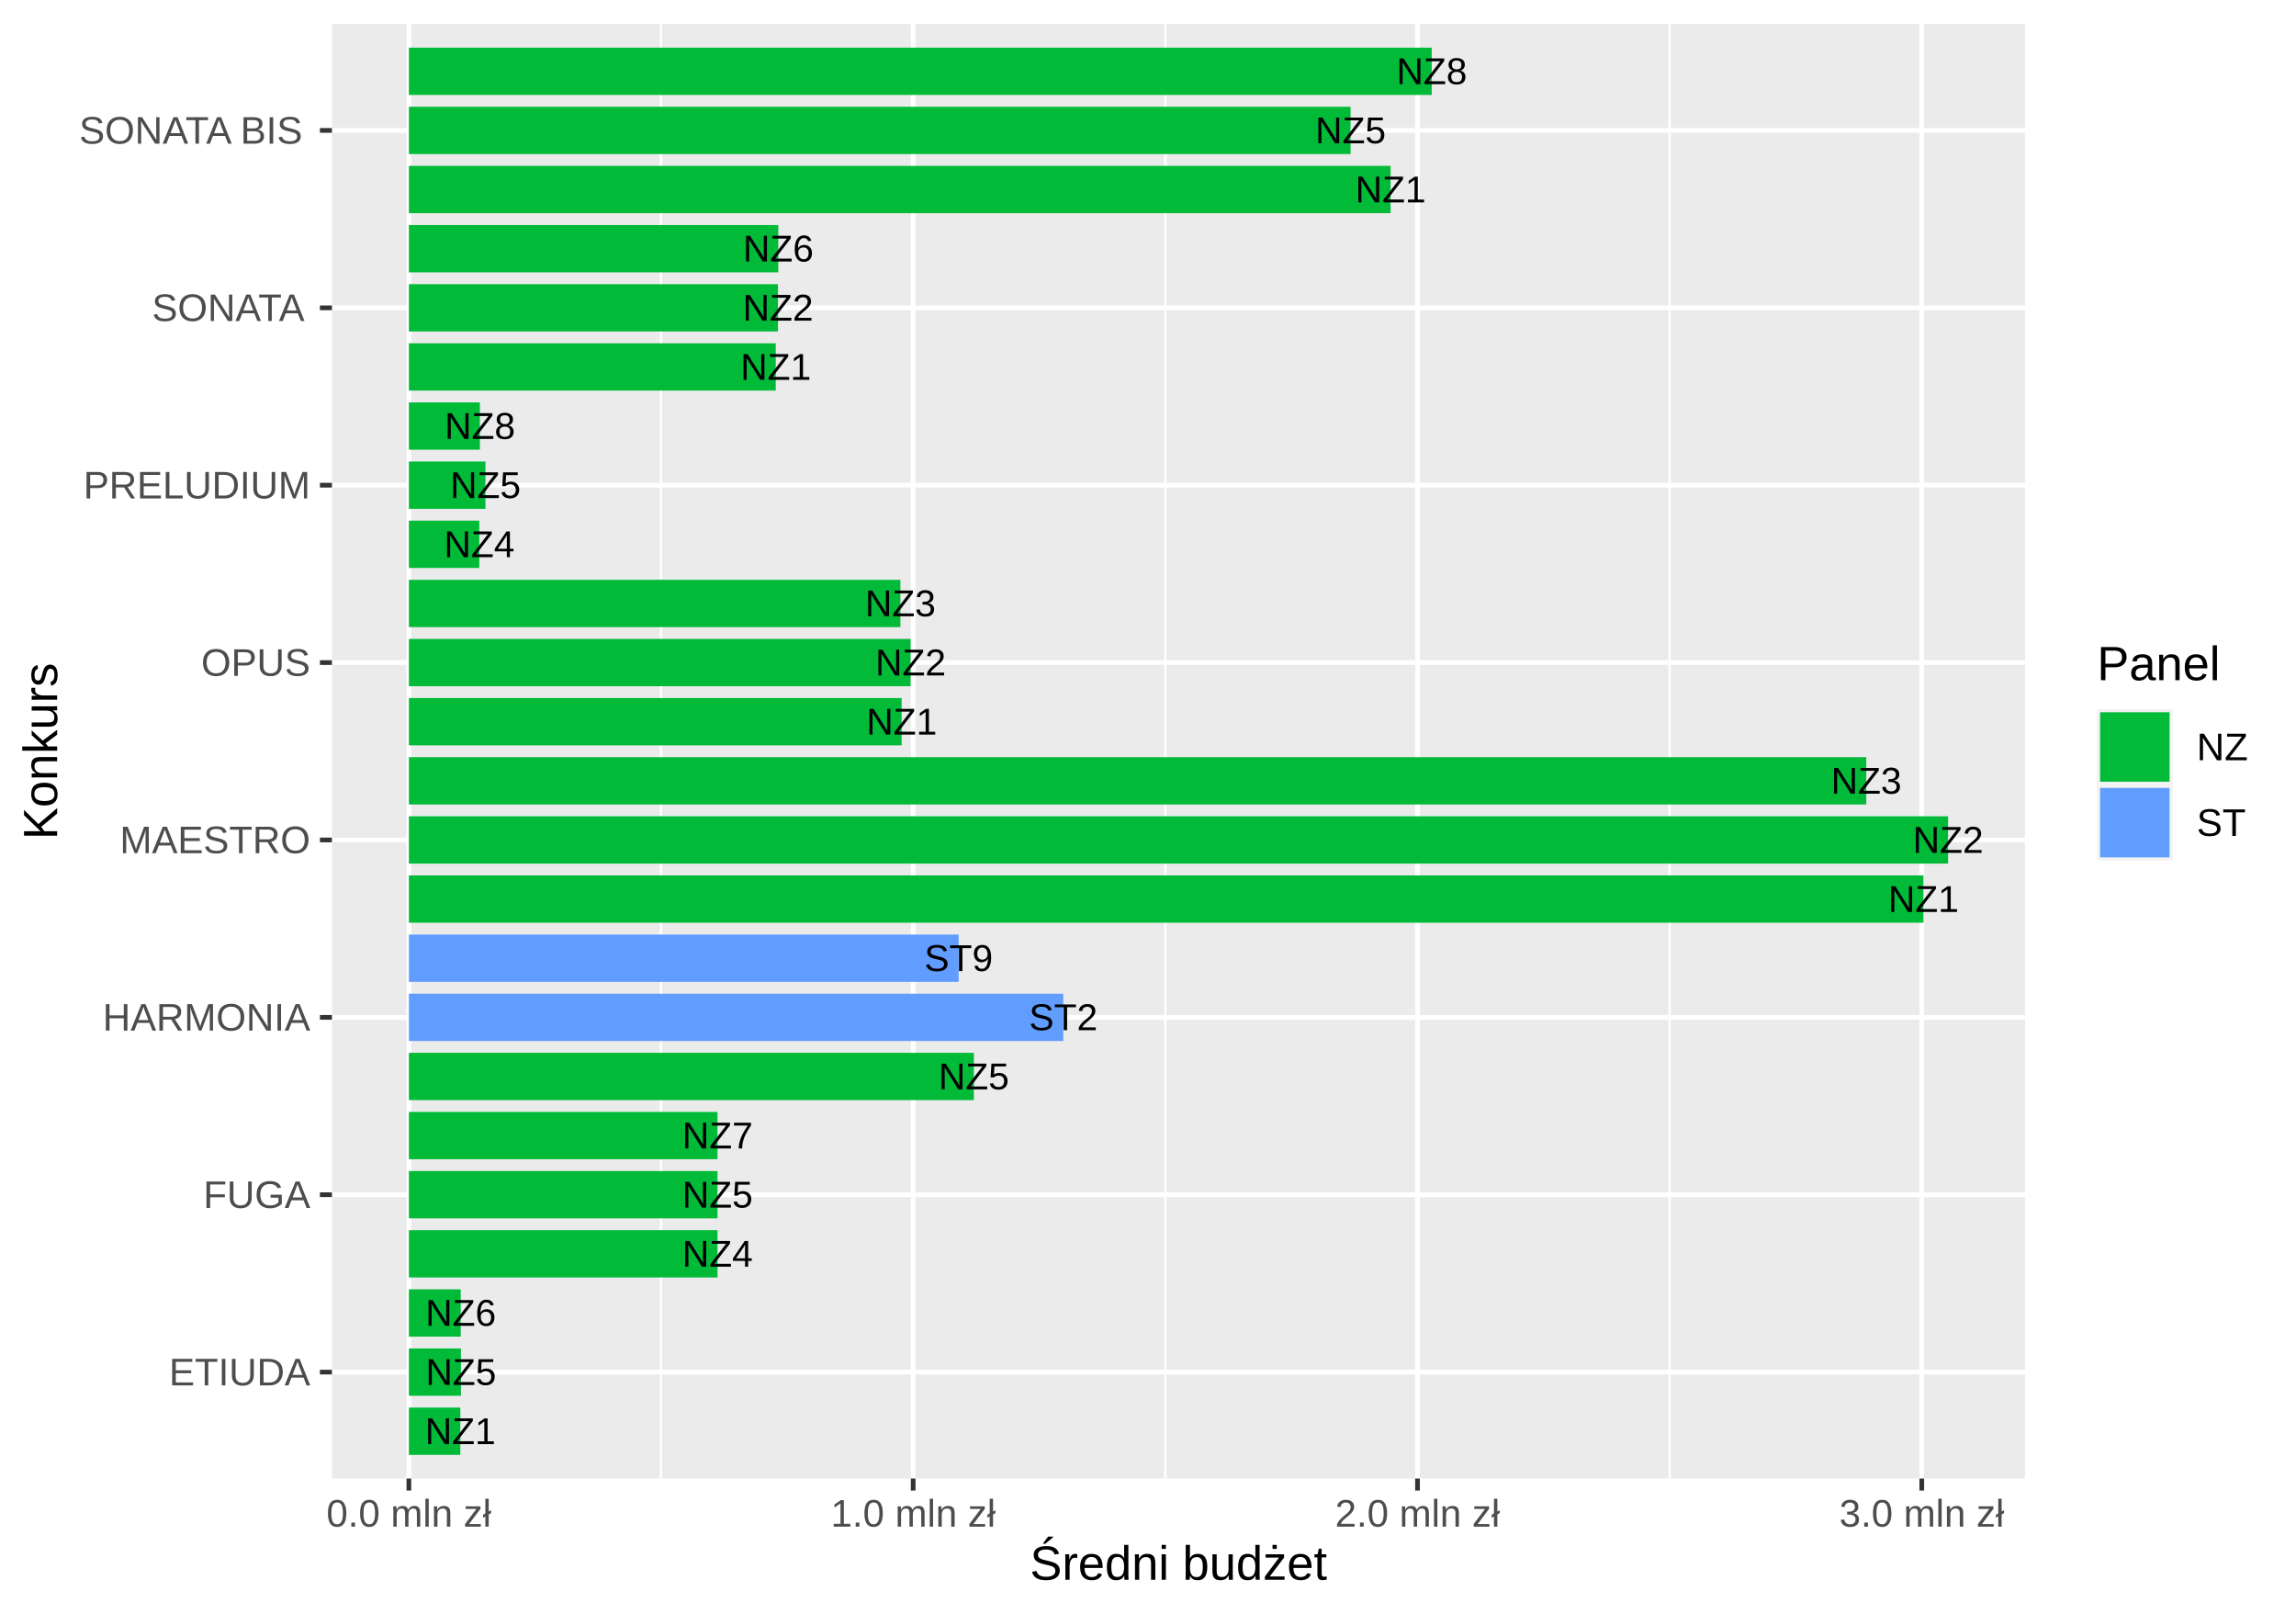
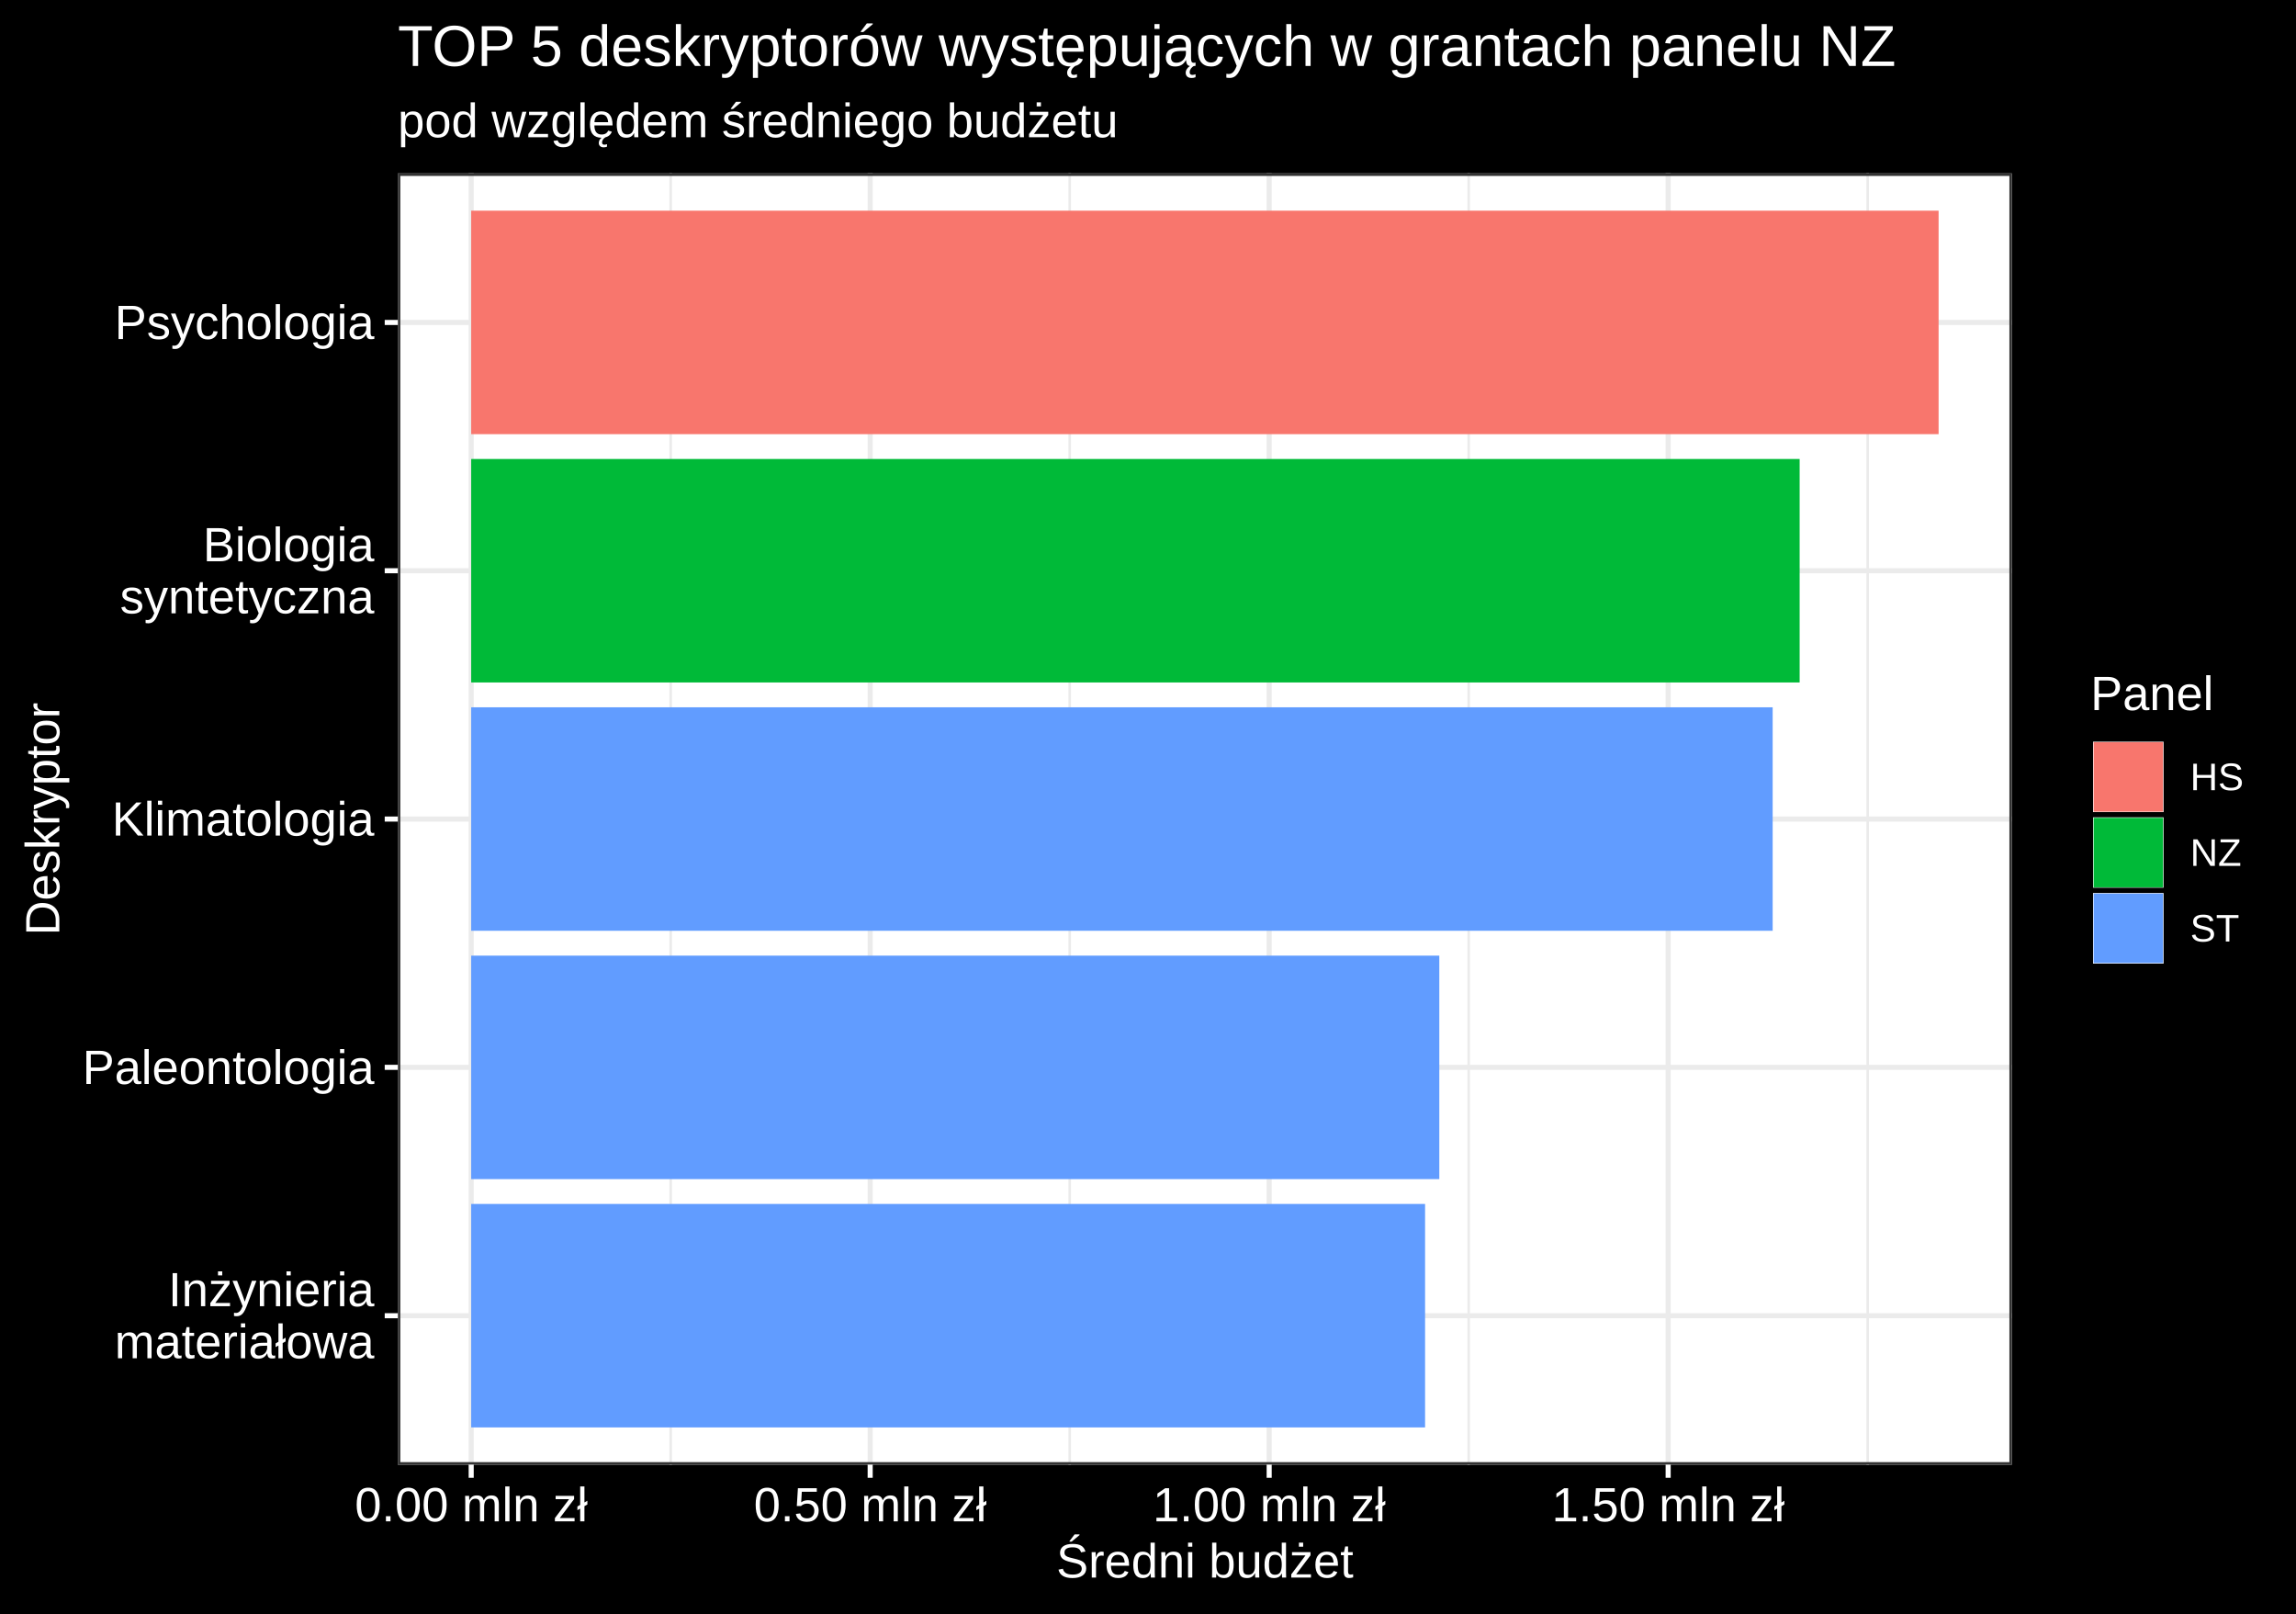
<svg xmlns="http://www.w3.org/2000/svg" viewBox="0 0 524.41 368.50">
  <defs>
    <style type="text/css">
    line, polyline, polygon, path, rect, circle {
      fill: none;
      stroke: #000000;
      stroke-linecap: round;
      stroke-linejoin: round;
      stroke-miterlimit: 10.00;
    }
  </style>
  </defs>
  <rect width="100%" height="100%" style="stroke: none; fill: #FFFFFF;" />
-   <rect x="0.00" y="0.00" width="524.41" height="368.50" style="stroke-width: 1.07; stroke: #FFFFFF; fill: #FFFFFF;" />
+   <rect x="0.00" y="0.00" width="524.41" height="368.50" style="stroke-width: 1.16; fill: #000000;" />
  <defs>
-     <clipPath id="cpNzUuODF8NDYyLjUyfDMzNy42Mnw1LjQ4">
-       <rect x="75.81" y="5.48" width="386.71" height="332.14" />
+     <clipPath id="cpOTAuODZ8NDU5LjU0fDMzNC40NnwzOS42MA==">
+       <rect x="90.86" y="39.60" width="368.67" height="294.85" />
    </clipPath>
  </defs>
-   <rect x="75.81" y="5.48" width="386.71" height="332.14" style="stroke-width: 1.07; stroke: none; fill: #EBEBEB;" clip-path="url(#cpNzUuODF8NDYyLjUyfDMzNy42Mnw1LjQ4)" />
-   <polyline points="150.98,337.62 150.98,5.48 " style="stroke-width: 0.53; stroke: #FFFFFF; stroke-linecap: butt;" clip-path="url(#cpNzUuODF8NDYyLjUyfDMzNy42Mnw1LjQ4)" />
-   <polyline points="266.17,337.62 266.17,5.48 " style="stroke-width: 0.53; stroke: #FFFFFF; stroke-linecap: butt;" clip-path="url(#cpNzUuODF8NDYyLjUyfDMzNy42Mnw1LjQ4)" />
-   <polyline points="381.35,337.62 381.35,5.48 " style="stroke-width: 0.53; stroke: #FFFFFF; stroke-linecap: butt;" clip-path="url(#cpNzUuODF8NDYyLjUyfDMzNy42Mnw1LjQ4)" />
-   <polyline points="75.81,313.32 462.52,313.32 " style="stroke-width: 1.07; stroke: #FFFFFF; stroke-linecap: butt;" clip-path="url(#cpNzUuODF8NDYyLjUyfDMzNy42Mnw1LjQ4)" />
-   <polyline points="75.81,272.81 462.52,272.81 " style="stroke-width: 1.07; stroke: #FFFFFF; stroke-linecap: butt;" clip-path="url(#cpNzUuODF8NDYyLjUyfDMzNy42Mnw1LjQ4)" />
-   <polyline points="75.81,232.31 462.52,232.31 " style="stroke-width: 1.07; stroke: #FFFFFF; stroke-linecap: butt;" clip-path="url(#cpNzUuODF8NDYyLjUyfDMzNy42Mnw1LjQ4)" />
-   <polyline points="75.81,191.80 462.52,191.80 " style="stroke-width: 1.07; stroke: #FFFFFF; stroke-linecap: butt;" clip-path="url(#cpNzUuODF8NDYyLjUyfDMzNy42Mnw1LjQ4)" />
-   <polyline points="75.81,151.30 462.52,151.30 " style="stroke-width: 1.07; stroke: #FFFFFF; stroke-linecap: butt;" clip-path="url(#cpNzUuODF8NDYyLjUyfDMzNy42Mnw1LjQ4)" />
-   <polyline points="75.81,110.79 462.52,110.79 " style="stroke-width: 1.07; stroke: #FFFFFF; stroke-linecap: butt;" clip-path="url(#cpNzUuODF8NDYyLjUyfDMzNy42Mnw1LjQ4)" />
-   <polyline points="75.81,70.29 462.52,70.29 " style="stroke-width: 1.07; stroke: #FFFFFF; stroke-linecap: butt;" clip-path="url(#cpNzUuODF8NDYyLjUyfDMzNy42Mnw1LjQ4)" />
-   <polyline points="75.81,29.78 462.52,29.78 " style="stroke-width: 1.07; stroke: #FFFFFF; stroke-linecap: butt;" clip-path="url(#cpNzUuODF8NDYyLjUyfDMzNy42Mnw1LjQ4)" />
-   <polyline points="93.39,337.62 93.39,5.48 " style="stroke-width: 1.07; stroke: #FFFFFF; stroke-linecap: butt;" clip-path="url(#cpNzUuODF8NDYyLjUyfDMzNy42Mnw1LjQ4)" />
-   <polyline points="208.57,337.62 208.57,5.48 " style="stroke-width: 1.07; stroke: #FFFFFF; stroke-linecap: butt;" clip-path="url(#cpNzUuODF8NDYyLjUyfDMzNy42Mnw1LjQ4)" />
-   <polyline points="323.76,337.62 323.76,5.48 " style="stroke-width: 1.07; stroke: #FFFFFF; stroke-linecap: butt;" clip-path="url(#cpNzUuODF8NDYyLjUyfDMzNy42Mnw1LjQ4)" />
-   <polyline points="438.94,337.62 438.94,5.48 " style="stroke-width: 1.07; stroke: #FFFFFF; stroke-linecap: butt;" clip-path="url(#cpNzUuODF8NDYyLjUyfDMzNy42Mnw1LjQ4)" />
-   <rect x="93.39" y="321.42" width="11.75" height="10.80" style="stroke-width: 1.07; stroke: none; stroke-linecap: square; stroke-linejoin: miter; fill: #00BA38;" clip-path="url(#cpNzUuODF8NDYyLjUyfDMzNy42Mnw1LjQ4)" />
-   <rect x="93.39" y="307.92" width="11.89" height="10.80" style="stroke-width: 1.07; stroke: none; stroke-linecap: square; stroke-linejoin: miter; fill: #00BA38;" clip-path="url(#cpNzUuODF8NDYyLjUyfDMzNy42Mnw1LjQ4)" />
-   <rect x="93.39" y="294.42" width="11.84" height="10.80" style="stroke-width: 1.07; stroke: none; stroke-linecap: square; stroke-linejoin: miter; fill: #00BA38;" clip-path="url(#cpNzUuODF8NDYyLjUyfDMzNy42Mnw1LjQ4)" />
-   <rect x="93.39" y="280.91" width="70.49" height="10.80" style="stroke-width: 1.07; stroke: none; stroke-linecap: square; stroke-linejoin: miter; fill: #00BA38;" clip-path="url(#cpNzUuODF8NDYyLjUyfDMzNy42Mnw1LjQ4)" />
-   <rect x="93.39" y="267.41" width="70.49" height="10.80" style="stroke-width: 1.07; stroke: none; stroke-linecap: square; stroke-linejoin: miter; fill: #00BA38;" clip-path="url(#cpNzUuODF8NDYyLjUyfDMzNy42Mnw1LjQ4)" />
-   <rect x="93.39" y="253.91" width="70.49" height="10.80" style="stroke-width: 1.07; stroke: none; stroke-linecap: square; stroke-linejoin: miter; fill: #00BA38;" clip-path="url(#cpNzUuODF8NDYyLjUyfDMzNy42Mnw1LjQ4)" />
-   <rect x="93.39" y="240.41" width="129.04" height="10.80" style="stroke-width: 1.07; stroke: none; stroke-linecap: square; stroke-linejoin: miter; fill: #00BA38;" clip-path="url(#cpNzUuODF8NDYyLjUyfDMzNy42Mnw1LjQ4)" />
-   <rect x="93.39" y="226.91" width="149.46" height="10.80" style="stroke-width: 1.07; stroke: none; stroke-linecap: square; stroke-linejoin: miter; fill: #619CFF;" clip-path="url(#cpNzUuODF8NDYyLjUyfDMzNy42Mnw1LjQ4)" />
-   <rect x="93.39" y="213.41" width="125.56" height="10.80" style="stroke-width: 1.07; stroke: none; stroke-linecap: square; stroke-linejoin: miter; fill: #619CFF;" clip-path="url(#cpNzUuODF8NDYyLjUyfDMzNy42Mnw1LjQ4)" />
-   <rect x="93.39" y="199.90" width="345.93" height="10.80" style="stroke-width: 1.07; stroke: none; stroke-linecap: square; stroke-linejoin: miter; fill: #00BA38;" clip-path="url(#cpNzUuODF8NDYyLjUyfDMzNy42Mnw1LjQ4)" />
-   <rect x="93.39" y="186.40" width="351.55" height="10.80" style="stroke-width: 1.07; stroke: none; stroke-linecap: square; stroke-linejoin: miter; fill: #00BA38;" clip-path="url(#cpNzUuODF8NDYyLjUyfDMzNy42Mnw1LjQ4)" />
-   <rect x="93.39" y="172.90" width="332.87" height="10.80" style="stroke-width: 1.07; stroke: none; stroke-linecap: square; stroke-linejoin: miter; fill: #00BA38;" clip-path="url(#cpNzUuODF8NDYyLjUyfDMzNy42Mnw1LjQ4)" />
-   <rect x="93.39" y="159.40" width="112.55" height="10.80" style="stroke-width: 1.07; stroke: none; stroke-linecap: square; stroke-linejoin: miter; fill: #00BA38;" clip-path="url(#cpNzUuODF8NDYyLjUyfDMzNy42Mnw1LjQ4)" />
-   <rect x="93.39" y="145.90" width="114.59" height="10.80" style="stroke-width: 1.07; stroke: none; stroke-linecap: square; stroke-linejoin: miter; fill: #00BA38;" clip-path="url(#cpNzUuODF8NDYyLjUyfDMzNy42Mnw1LjQ4)" />
-   <rect x="93.39" y="132.40" width="112.26" height="10.80" style="stroke-width: 1.07; stroke: none; stroke-linecap: square; stroke-linejoin: miter; fill: #00BA38;" clip-path="url(#cpNzUuODF8NDYyLjUyfDMzNy42Mnw1LjQ4)" />
-   <rect x="93.39" y="118.89" width="16.08" height="10.80" style="stroke-width: 1.07; stroke: none; stroke-linecap: square; stroke-linejoin: miter; fill: #00BA38;" clip-path="url(#cpNzUuODF8NDYyLjUyfDMzNy42Mnw1LjQ4)" />
-   <rect x="93.39" y="105.39" width="17.49" height="10.80" style="stroke-width: 1.07; stroke: none; stroke-linecap: square; stroke-linejoin: miter; fill: #00BA38;" clip-path="url(#cpNzUuODF8NDYyLjUyfDMzNy42Mnw1LjQ4)" />
-   <rect x="93.39" y="91.89" width="16.22" height="10.80" style="stroke-width: 1.07; stroke: none; stroke-linecap: square; stroke-linejoin: miter; fill: #00BA38;" clip-path="url(#cpNzUuODF8NDYyLjUyfDMzNy42Mnw1LjQ4)" />
-   <rect x="93.39" y="78.39" width="83.79" height="10.80" style="stroke-width: 1.07; stroke: none; stroke-linecap: square; stroke-linejoin: miter; fill: #00BA38;" clip-path="url(#cpNzUuODF8NDYyLjUyfDMzNy42Mnw1LjQ4)" />
-   <rect x="93.39" y="64.89" width="84.30" height="10.80" style="stroke-width: 1.07; stroke: none; stroke-linecap: square; stroke-linejoin: miter; fill: #00BA38;" clip-path="url(#cpNzUuODF8NDYyLjUyfDMzNy42Mnw1LjQ4)" />
-   <rect x="93.39" y="51.39" width="84.37" height="10.80" style="stroke-width: 1.07; stroke: none; stroke-linecap: square; stroke-linejoin: miter; fill: #00BA38;" clip-path="url(#cpNzUuODF8NDYyLjUyfDMzNy42Mnw1LjQ4)" />
-   <rect x="93.39" y="37.88" width="224.22" height="10.80" style="stroke-width: 1.07; stroke: none; stroke-linecap: square; stroke-linejoin: miter; fill: #00BA38;" clip-path="url(#cpNzUuODF8NDYyLjUyfDMzNy42Mnw1LjQ4)" />
-   <rect x="93.39" y="24.38" width="215.08" height="10.80" style="stroke-width: 1.07; stroke: none; stroke-linecap: square; stroke-linejoin: miter; fill: #00BA38;" clip-path="url(#cpNzUuODF8NDYyLjUyfDMzNy42Mnw1LjQ4)" />
-   <rect x="93.39" y="10.88" width="233.62" height="10.80" style="stroke-width: 1.07; stroke: none; stroke-linecap: square; stroke-linejoin: miter; fill: #00BA38;" clip-path="url(#cpNzUuODF8NDYyLjUyfDMzNy42Mnw1LjQ4)" />
-   <g clip-path="url(#cpNzUuODF8NDYyLjUyfDMzNy42Mnw1LjQ4)">
-     <text x="97.08" y="329.76" style="font-size: 8.54px; font-family: Liberation Sans;" textLength="16.13px" lengthAdjust="spacingAndGlyphs">NZ1</text>
-   </g>
-   <g clip-path="url(#cpNzUuODF8NDYyLjUyfDMzNy42Mnw1LjQ4)">
-     <text x="97.22" y="316.26" style="font-size: 8.54px; font-family: Liberation Sans;" textLength="16.13px" lengthAdjust="spacingAndGlyphs">NZ5</text>
-   </g>
-   <g clip-path="url(#cpNzUuODF8NDYyLjUyfDMzNy42Mnw1LjQ4)">
-     <text x="97.17" y="302.75" style="font-size: 8.54px; font-family: Liberation Sans;" textLength="16.13px" lengthAdjust="spacingAndGlyphs">NZ6</text>
-   </g>
-   <g clip-path="url(#cpNzUuODF8NDYyLjUyfDMzNy42Mnw1LjQ4)">
-     <text x="155.82" y="289.25" style="font-size: 8.54px; font-family: Liberation Sans;" textLength="16.13px" lengthAdjust="spacingAndGlyphs">NZ4</text>
-   </g>
-   <g clip-path="url(#cpNzUuODF8NDYyLjUyfDMzNy42Mnw1LjQ4)">
-     <text x="155.82" y="275.75" style="font-size: 8.54px; font-family: Liberation Sans;" textLength="16.13px" lengthAdjust="spacingAndGlyphs">NZ5</text>
-   </g>
-   <g clip-path="url(#cpNzUuODF8NDYyLjUyfDMzNy42Mnw1LjQ4)">
-     <text x="155.82" y="262.25" style="font-size: 8.54px; font-family: Liberation Sans;" textLength="16.13px" lengthAdjust="spacingAndGlyphs">NZ7</text>
-   </g>
-   <g clip-path="url(#cpNzUuODF8NDYyLjUyfDMzNy42Mnw1LjQ4)">
-     <text x="214.36" y="248.75" style="font-size: 8.54px; font-family: Liberation Sans;" textLength="16.13px" lengthAdjust="spacingAndGlyphs">NZ5</text>
-   </g>
-   <g clip-path="url(#cpNzUuODF8NDYyLjUyfDMzNy42Mnw1LjQ4)">
-     <text x="235.03" y="235.24" style="font-size: 8.54px; font-family: Liberation Sans;" textLength="15.65px" lengthAdjust="spacingAndGlyphs">ST2</text>
-   </g>
-   <g clip-path="url(#cpNzUuODF8NDYyLjUyfDMzNy42Mnw1LjQ4)">
-     <text x="211.12" y="221.74" style="font-size: 8.54px; font-family: Liberation Sans;" textLength="15.65px" lengthAdjust="spacingAndGlyphs">ST9</text>
-   </g>
-   <g clip-path="url(#cpNzUuODF8NDYyLjUyfDMzNy42Mnw1LjQ4)">
-     <text x="431.26" y="208.24" style="font-size: 8.54px; font-family: Liberation Sans;" textLength="16.13px" lengthAdjust="spacingAndGlyphs">NZ1</text>
-   </g>
-   <g clip-path="url(#cpNzUuODF8NDYyLjUyfDMzNy42Mnw1LjQ4)">
-     <text x="436.88" y="194.74" style="font-size: 8.54px; font-family: Liberation Sans;" textLength="16.13px" lengthAdjust="spacingAndGlyphs">NZ2</text>
-   </g>
-   <g clip-path="url(#cpNzUuODF8NDYyLjUyfDMzNy42Mnw1LjQ4)">
-     <text x="418.20" y="181.24" style="font-size: 8.54px; font-family: Liberation Sans;" textLength="16.13px" lengthAdjust="spacingAndGlyphs">NZ3</text>
-   </g>
-   <g clip-path="url(#cpNzUuODF8NDYyLjUyfDMzNy42Mnw1LjQ4)">
-     <text x="197.88" y="167.74" style="font-size: 8.54px; font-family: Liberation Sans;" textLength="16.13px" lengthAdjust="spacingAndGlyphs">NZ1</text>
-   </g>
-   <g clip-path="url(#cpNzUuODF8NDYyLjUyfDMzNy42Mnw1LjQ4)">
-     <text x="199.92" y="154.23" style="font-size: 8.54px; font-family: Liberation Sans;" textLength="16.13px" lengthAdjust="spacingAndGlyphs">NZ2</text>
-   </g>
-   <g clip-path="url(#cpNzUuODF8NDYyLjUyfDMzNy42Mnw1LjQ4)">
-     <text x="197.59" y="140.73" style="font-size: 8.54px; font-family: Liberation Sans;" textLength="16.13px" lengthAdjust="spacingAndGlyphs">NZ3</text>
-   </g>
-   <g clip-path="url(#cpNzUuODF8NDYyLjUyfDMzNy42Mnw1LjQ4)">
-     <text x="101.41" y="127.23" style="font-size: 8.54px; font-family: Liberation Sans;" textLength="16.13px" lengthAdjust="spacingAndGlyphs">NZ4</text>
-   </g>
-   <g clip-path="url(#cpNzUuODF8NDYyLjUyfDMzNy42Mnw1LjQ4)">
-     <text x="102.82" y="113.73" style="font-size: 8.54px; font-family: Liberation Sans;" textLength="16.13px" lengthAdjust="spacingAndGlyphs">NZ5</text>
-   </g>
-   <g clip-path="url(#cpNzUuODF8NDYyLjUyfDMzNy42Mnw1LjQ4)">
-     <text x="101.55" y="100.23" style="font-size: 8.54px; font-family: Liberation Sans;" textLength="16.13px" lengthAdjust="spacingAndGlyphs">NZ8</text>
-   </g>
-   <g clip-path="url(#cpNzUuODF8NDYyLjUyfDMzNy42Mnw1LjQ4)">
-     <text x="169.12" y="86.73" style="font-size: 8.54px; font-family: Liberation Sans;" textLength="16.13px" lengthAdjust="spacingAndGlyphs">NZ1</text>
-   </g>
-   <g clip-path="url(#cpNzUuODF8NDYyLjUyfDMzNy42Mnw1LjQ4)">
-     <text x="169.63" y="73.22" style="font-size: 8.54px; font-family: Liberation Sans;" textLength="16.13px" lengthAdjust="spacingAndGlyphs">NZ2</text>
-   </g>
-   <g clip-path="url(#cpNzUuODF8NDYyLjUyfDMzNy42Mnw1LjQ4)">
-     <text x="169.70" y="59.72" style="font-size: 8.54px; font-family: Liberation Sans;" textLength="16.13px" lengthAdjust="spacingAndGlyphs">NZ6</text>
-   </g>
-   <g clip-path="url(#cpNzUuODF8NDYyLjUyfDMzNy42Mnw1LjQ4)">
-     <text x="309.54" y="46.22" style="font-size: 8.54px; font-family: Liberation Sans;" textLength="16.13px" lengthAdjust="spacingAndGlyphs">NZ1</text>
-   </g>
-   <g clip-path="url(#cpNzUuODF8NDYyLjUyfDMzNy42Mnw1LjQ4)">
-     <text x="300.41" y="32.72" style="font-size: 8.54px; font-family: Liberation Sans;" textLength="16.13px" lengthAdjust="spacingAndGlyphs">NZ5</text>
-   </g>
-   <g clip-path="url(#cpNzUuODF8NDYyLjUyfDMzNy42Mnw1LjQ4)">
-     <text x="318.95" y="19.22" style="font-size: 8.54px; font-family: Liberation Sans;" textLength="16.13px" lengthAdjust="spacingAndGlyphs">NZ8</text>
-   </g>
+   <rect x="90.86" y="39.60" width="368.67" height="294.85" style="stroke-width: 1.16; stroke: none; fill: #FFFFFF;" clip-path="url(#cpOTAuODZ8NDU5LjU0fDMzNC40NnwzOS42MA==)" />
+   <polyline points="153.19,334.46 153.19,39.60 " style="stroke-width: 0.58; stroke: #EBEBEB; stroke-linecap: butt;" clip-path="url(#cpOTAuODZ8NDU5LjU0fDMzNC40NnwzOS42MA==)" />
+   <polyline points="244.32,334.46 244.32,39.60 " style="stroke-width: 0.58; stroke: #EBEBEB; stroke-linecap: butt;" clip-path="url(#cpOTAuODZ8NDU5LjU0fDMzNC40NnwzOS42MA==)" />
+   <polyline points="335.45,334.46 335.45,39.60 " style="stroke-width: 0.58; stroke: #EBEBEB; stroke-linecap: butt;" clip-path="url(#cpOTAuODZ8NDU5LjU0fDMzNC40NnwzOS42MA==)" />
+   <polyline points="426.58,334.46 426.58,39.60 " style="stroke-width: 0.58; stroke: #EBEBEB; stroke-linecap: butt;" clip-path="url(#cpOTAuODZ8NDU5LjU0fDMzNC40NnwzOS42MA==)" />
+   <polyline points="90.86,300.44 459.54,300.44 " style="stroke-width: 1.16; stroke: #EBEBEB; stroke-linecap: butt;" clip-path="url(#cpOTAuODZ8NDU5LjU0fDMzNC40NnwzOS42MA==)" />
+   <polyline points="90.86,243.73 459.54,243.73 " style="stroke-width: 1.16; stroke: #EBEBEB; stroke-linecap: butt;" clip-path="url(#cpOTAuODZ8NDU5LjU0fDMzNC40NnwzOS42MA==)" />
+   <polyline points="90.86,187.03 459.54,187.03 " style="stroke-width: 1.16; stroke: #EBEBEB; stroke-linecap: butt;" clip-path="url(#cpOTAuODZ8NDU5LjU0fDMzNC40NnwzOS42MA==)" />
+   <polyline points="90.86,130.33 459.54,130.33 " style="stroke-width: 1.16; stroke: #EBEBEB; stroke-linecap: butt;" clip-path="url(#cpOTAuODZ8NDU5LjU0fDMzNC40NnwzOS42MA==)" />
+   <polyline points="90.86,73.63 459.54,73.63 " style="stroke-width: 1.16; stroke: #EBEBEB; stroke-linecap: butt;" clip-path="url(#cpOTAuODZ8NDU5LjU0fDMzNC40NnwzOS42MA==)" />
+   <polyline points="107.62,334.46 107.62,39.60 " style="stroke-width: 1.16; stroke: #EBEBEB; stroke-linecap: butt;" clip-path="url(#cpOTAuODZ8NDU5LjU0fDMzNC40NnwzOS42MA==)" />
+   <polyline points="198.75,334.46 198.75,39.60 " style="stroke-width: 1.16; stroke: #EBEBEB; stroke-linecap: butt;" clip-path="url(#cpOTAuODZ8NDU5LjU0fDMzNC40NnwzOS42MA==)" />
+   <polyline points="289.88,334.46 289.88,39.60 " style="stroke-width: 1.16; stroke: #EBEBEB; stroke-linecap: butt;" clip-path="url(#cpOTAuODZ8NDU5LjU0fDMzNC40NnwzOS42MA==)" />
+   <polyline points="381.01,334.46 381.01,39.60 " style="stroke-width: 1.16; stroke: #EBEBEB; stroke-linecap: butt;" clip-path="url(#cpOTAuODZ8NDU5LjU0fDMzNC40NnwzOS42MA==)" />
+   <rect x="107.62" y="48.11" width="335.16" height="51.03" style="stroke-width: 1.07; stroke: none; stroke-linecap: square; stroke-linejoin: miter; fill: #F8766D;" clip-path="url(#cpOTAuODZ8NDU5LjU0fDMzNC40NnwzOS42MA==)" />
+   <rect x="107.62" y="104.81" width="303.42" height="51.03" style="stroke-width: 1.07; stroke: none; stroke-linecap: square; stroke-linejoin: miter; fill: #00BA38;" clip-path="url(#cpOTAuODZ8NDU5LjU0fDMzNC40NnwzOS42MA==)" />
+   <rect x="107.62" y="161.51" width="297.26" height="51.03" style="stroke-width: 1.07; stroke: none; stroke-linecap: square; stroke-linejoin: miter; fill: #619CFF;" clip-path="url(#cpOTAuODZ8NDU5LjU0fDMzNC40NnwzOS42MA==)" />
+   <rect x="107.62" y="218.22" width="221.12" height="51.03" style="stroke-width: 1.07; stroke: none; stroke-linecap: square; stroke-linejoin: miter; fill: #619CFF;" clip-path="url(#cpOTAuODZ8NDU5LjU0fDMzNC40NnwzOS42MA==)" />
+   <rect x="107.62" y="274.92" width="217.87" height="51.03" style="stroke-width: 1.07; stroke: none; stroke-linecap: square; stroke-linejoin: miter; fill: #619CFF;" clip-path="url(#cpOTAuODZ8NDU5LjU0fDMzNC40NnwzOS42MA==)" />
+   <rect x="90.86" y="39.60" width="368.67" height="294.85" style="stroke-width: 1.16; stroke: #333333;" clip-path="url(#cpOTAuODZ8NDU5LjU0fDMzNC40NnwzOS42MA==)" />
  <defs>
    <clipPath id="cpMC4wMHw1MjQuNDF8MzY4LjUwfDAuMDA=">
      <rect x="0.00" y="0.00" width="524.41" height="368.50" />
    </clipPath>
  </defs>
  <g clip-path="url(#cpMC4wMHw1MjQuNDF8MzY4LjUwfDAuMDA=)">
-     <text x="38.61" y="316.35" style="font-size: 8.80px; fill: #4D4D4D; font-family: Liberation Sans;" textLength="32.27px" lengthAdjust="spacingAndGlyphs">ETIUDA</text>
+     <text x="38.41" y="298.28" style="font-size: 11.00px; fill: #FFFFFF; font-family: Liberation Sans;" textLength="47.08px" lengthAdjust="spacingAndGlyphs">Inżynieria</text>
  </g>
  <g clip-path="url(#cpMC4wMHw1MjQuNDF8MzY4LjUwfDAuMDA=)">
-     <text x="46.44" y="275.84" style="font-size: 8.80px; fill: #4D4D4D; font-family: Liberation Sans;" textLength="24.44px" lengthAdjust="spacingAndGlyphs">FUGA</text>
+     <text x="26.18" y="310.16" style="font-size: 11.00px; fill: #FFFFFF; font-family: Liberation Sans;" textLength="59.30px" lengthAdjust="spacingAndGlyphs">materiałowa</text>
  </g>
  <g clip-path="url(#cpMC4wMHw1MjQuNDF8MzY4LjUwfDAuMDA=)">
-     <text x="23.46" y="235.34" style="font-size: 8.80px; fill: #4D4D4D; font-family: Liberation Sans;" textLength="47.42px" lengthAdjust="spacingAndGlyphs">HARMONIA</text>
+     <text x="18.82" y="247.52" style="font-size: 11.00px; fill: #FFFFFF; font-family: Liberation Sans;" textLength="66.67px" lengthAdjust="spacingAndGlyphs">Paleontologia</text>
  </g>
  <g clip-path="url(#cpMC4wMHw1MjQuNDF8MzY4LjUwfDAuMDA=)">
-     <text x="27.37" y="194.83" style="font-size: 8.80px; fill: #4D4D4D; font-family: Liberation Sans;" textLength="43.51px" lengthAdjust="spacingAndGlyphs">MAESTRO</text>
+     <text x="25.56" y="190.81" style="font-size: 11.00px; fill: #FFFFFF; font-family: Liberation Sans;" textLength="59.92px" lengthAdjust="spacingAndGlyphs">Klimatologia</text>
  </g>
  <g clip-path="url(#cpMC4wMHw1MjQuNDF8MzY4LjUwfDAuMDA=)">
-     <text x="45.94" y="154.33" style="font-size: 8.80px; fill: #4D4D4D; font-family: Liberation Sans;" textLength="24.94px" lengthAdjust="spacingAndGlyphs">OPUS</text>
+     <text x="46.34" y="128.17" style="font-size: 11.00px; fill: #FFFFFF; font-family: Liberation Sans;" textLength="39.14px" lengthAdjust="spacingAndGlyphs">Biologia</text>
  </g>
  <g clip-path="url(#cpMC4wMHw1MjQuNDF8MzY4LjUwfDAuMDA=)">
-     <text x="19.05" y="113.82" style="font-size: 8.80px; fill: #4D4D4D; font-family: Liberation Sans;" textLength="51.83px" lengthAdjust="spacingAndGlyphs">PRELUDIUM</text>
+     <text x="27.40" y="140.05" style="font-size: 11.00px; fill: #FFFFFF; font-family: Liberation Sans;" textLength="58.08px" lengthAdjust="spacingAndGlyphs">syntetyczna</text>
  </g>
  <g clip-path="url(#cpMC4wMHw1MjQuNDF8MzY4LjUwfDAuMDA=)">
-     <text x="34.70" y="73.31" style="font-size: 8.80px; fill: #4D4D4D; font-family: Liberation Sans;" textLength="36.18px" lengthAdjust="spacingAndGlyphs">SONATA</text>
+     <text x="26.17" y="77.41" style="font-size: 11.00px; fill: #FFFFFF; font-family: Liberation Sans;" textLength="59.31px" lengthAdjust="spacingAndGlyphs">Psychologia</text>
+   </g>
+   <polyline points="87.87,300.44 90.86,300.44 " style="stroke-width: 1.16; stroke: #FFFFFF; stroke-linecap: butt;" clip-path="url(#cpMC4wMHw1MjQuNDF8MzY4LjUwfDAuMDA=)" />
+   <polyline points="87.87,243.73 90.86,243.73 " style="stroke-width: 1.16; stroke: #FFFFFF; stroke-linecap: butt;" clip-path="url(#cpMC4wMHw1MjQuNDF8MzY4LjUwfDAuMDA=)" />
+   <polyline points="87.87,187.03 90.86,187.03 " style="stroke-width: 1.16; stroke: #FFFFFF; stroke-linecap: butt;" clip-path="url(#cpMC4wMHw1MjQuNDF8MzY4LjUwfDAuMDA=)" />
+   <polyline points="87.87,130.33 90.86,130.33 " style="stroke-width: 1.16; stroke: #FFFFFF; stroke-linecap: butt;" clip-path="url(#cpMC4wMHw1MjQuNDF8MzY4LjUwfDAuMDA=)" />
+   <polyline points="87.87,73.63 90.86,73.63 " style="stroke-width: 1.16; stroke: #FFFFFF; stroke-linecap: butt;" clip-path="url(#cpMC4wMHw1MjQuNDF8MzY4LjUwfDAuMDA=)" />
+   <polyline points="107.62,337.45 107.62,334.46 " style="stroke-width: 1.16; stroke: #FFFFFF; stroke-linecap: butt;" clip-path="url(#cpMC4wMHw1MjQuNDF8MzY4LjUwfDAuMDA=)" />
+   <polyline points="198.75,337.45 198.75,334.46 " style="stroke-width: 1.16; stroke: #FFFFFF; stroke-linecap: butt;" clip-path="url(#cpMC4wMHw1MjQuNDF8MzY4LjUwfDAuMDA=)" />
+   <polyline points="289.88,337.45 289.88,334.46 " style="stroke-width: 1.16; stroke: #FFFFFF; stroke-linecap: butt;" clip-path="url(#cpMC4wMHw1MjQuNDF8MzY4LjUwfDAuMDA=)" />
+   <polyline points="381.01,337.45 381.01,334.46 " style="stroke-width: 1.16; stroke: #FFFFFF; stroke-linecap: butt;" clip-path="url(#cpMC4wMHw1MjQuNDF8MzY4LjUwfDAuMDA=)" />
+   <g clip-path="url(#cpMC4wMHw1MjQuNDF8MzY4LjUwfDAuMDA=)">
+     <text x="81.03" y="347.40" style="font-size: 11.00px; fill: #FFFFFF; font-family: Liberation Sans;" textLength="53.19px" lengthAdjust="spacingAndGlyphs">0.00 mln zł</text>
  </g>
  <g clip-path="url(#cpMC4wMHw1MjQuNDF8MzY4LjUwfDAuMDA=)">
-     <text x="18.07" y="32.81" style="font-size: 8.80px; fill: #4D4D4D; font-family: Liberation Sans;" textLength="52.81px" lengthAdjust="spacingAndGlyphs">SONATA BIS</text>
-   </g>
-   <polyline points="73.07,313.32 75.81,313.32 " style="stroke-width: 1.07; stroke: #333333; stroke-linecap: butt;" clip-path="url(#cpMC4wMHw1MjQuNDF8MzY4LjUwfDAuMDA=)" />
-   <polyline points="73.07,272.81 75.81,272.81 " style="stroke-width: 1.07; stroke: #333333; stroke-linecap: butt;" clip-path="url(#cpMC4wMHw1MjQuNDF8MzY4LjUwfDAuMDA=)" />
-   <polyline points="73.07,232.31 75.81,232.31 " style="stroke-width: 1.07; stroke: #333333; stroke-linecap: butt;" clip-path="url(#cpMC4wMHw1MjQuNDF8MzY4LjUwfDAuMDA=)" />
-   <polyline points="73.07,191.80 75.81,191.80 " style="stroke-width: 1.07; stroke: #333333; stroke-linecap: butt;" clip-path="url(#cpMC4wMHw1MjQuNDF8MzY4LjUwfDAuMDA=)" />
-   <polyline points="73.07,151.30 75.81,151.30 " style="stroke-width: 1.07; stroke: #333333; stroke-linecap: butt;" clip-path="url(#cpMC4wMHw1MjQuNDF8MzY4LjUwfDAuMDA=)" />
-   <polyline points="73.07,110.79 75.81,110.79 " style="stroke-width: 1.07; stroke: #333333; stroke-linecap: butt;" clip-path="url(#cpMC4wMHw1MjQuNDF8MzY4LjUwfDAuMDA=)" />
-   <polyline points="73.07,70.29 75.81,70.29 " style="stroke-width: 1.07; stroke: #333333; stroke-linecap: butt;" clip-path="url(#cpMC4wMHw1MjQuNDF8MzY4LjUwfDAuMDA=)" />
-   <polyline points="73.07,29.78 75.81,29.78 " style="stroke-width: 1.07; stroke: #333333; stroke-linecap: butt;" clip-path="url(#cpMC4wMHw1MjQuNDF8MzY4LjUwfDAuMDA=)" />
-   <polyline points="93.39,340.36 93.39,337.62 " style="stroke-width: 1.07; stroke: #333333; stroke-linecap: butt;" clip-path="url(#cpMC4wMHw1MjQuNDF8MzY4LjUwfDAuMDA=)" />
-   <polyline points="208.57,340.36 208.57,337.62 " style="stroke-width: 1.07; stroke: #333333; stroke-linecap: butt;" clip-path="url(#cpMC4wMHw1MjQuNDF8MzY4LjUwfDAuMDA=)" />
-   <polyline points="323.76,340.36 323.76,337.62 " style="stroke-width: 1.07; stroke: #333333; stroke-linecap: butt;" clip-path="url(#cpMC4wMHw1MjQuNDF8MzY4LjUwfDAuMDA=)" />
-   <polyline points="438.94,340.36 438.94,337.62 " style="stroke-width: 1.07; stroke: #333333; stroke-linecap: butt;" clip-path="url(#cpMC4wMHw1MjQuNDF8MzY4LjUwfDAuMDA=)" />
-   <g clip-path="url(#cpMC4wMHw1MjQuNDF8MzY4LjUwfDAuMDA=)">
-     <text x="74.56" y="348.61" style="font-size: 8.80px; fill: #4D4D4D; font-family: Liberation Sans;" textLength="37.66px" lengthAdjust="spacingAndGlyphs">0.0 mln zł</text>
+     <text x="172.16" y="347.40" style="font-size: 11.00px; fill: #FFFFFF; font-family: Liberation Sans;" textLength="53.19px" lengthAdjust="spacingAndGlyphs">0.50 mln zł</text>
  </g>
  <g clip-path="url(#cpMC4wMHw1MjQuNDF8MzY4LjUwfDAuMDA=)">
-     <text x="189.75" y="348.61" style="font-size: 8.80px; fill: #4D4D4D; font-family: Liberation Sans;" textLength="37.66px" lengthAdjust="spacingAndGlyphs">1.0 mln zł</text>
+     <text x="263.29" y="347.40" style="font-size: 11.00px; fill: #FFFFFF; font-family: Liberation Sans;" textLength="53.19px" lengthAdjust="spacingAndGlyphs">1.00 mln zł</text>
  </g>
  <g clip-path="url(#cpMC4wMHw1MjQuNDF8MzY4LjUwfDAuMDA=)">
-     <text x="304.93" y="348.61" style="font-size: 8.80px; fill: #4D4D4D; font-family: Liberation Sans;" textLength="37.66px" lengthAdjust="spacingAndGlyphs">2.0 mln zł</text>
+     <text x="354.42" y="347.40" style="font-size: 11.00px; fill: #FFFFFF; font-family: Liberation Sans;" textLength="53.19px" lengthAdjust="spacingAndGlyphs">1.50 mln zł</text>
  </g>
  <g clip-path="url(#cpMC4wMHw1MjQuNDF8MzY4LjUwfDAuMDA=)">
-     <text x="420.11" y="348.61" style="font-size: 8.80px; fill: #4D4D4D; font-family: Liberation Sans;" textLength="37.66px" lengthAdjust="spacingAndGlyphs">3.0 mln zł</text>
+     <text x="241.26" y="360.24" style="font-size: 11.00px; fill: #FFFFFF; font-family: Liberation Sans;" textLength="67.88px" lengthAdjust="spacingAndGlyphs">Średni budżet</text>
  </g>
  <g clip-path="url(#cpMC4wMHw1MjQuNDF8MzY4LjUwfDAuMDA=)">
-     <text x="235.23" y="360.74" style="font-size: 11.00px; font-family: Liberation Sans;" textLength="67.88px" lengthAdjust="spacingAndGlyphs">Średni budżet</text>
+     <text transform="translate(13.55,213.62) rotate(-90)" style="font-size: 11.00px; fill: #FFFFFF; font-family: Liberation Sans;" textLength="53.18px" lengthAdjust="spacingAndGlyphs">Deskryptor</text>
+   </g>
+   <rect x="471.49" y="147.47" width="46.94" height="79.13" style="stroke-width: 1.16; fill: #000000;" clip-path="url(#cpMC4wMHw1MjQuNDF8MzY4LjUwfDAuMDA=)" />
+   <g clip-path="url(#cpMC4wMHw1MjQuNDF8MzY4LjUwfDAuMDA=)">
+     <text x="477.47" y="162.15" style="font-size: 11.00px; fill: #FFFFFF; font-family: Liberation Sans;" textLength="28.13px" lengthAdjust="spacingAndGlyphs">Panel</text>
+   </g>
+   <rect x="477.47" y="168.78" width="17.28" height="17.28" style="stroke-width: 1.16; fill: #FFFFFF;" clip-path="url(#cpMC4wMHw1MjQuNDF8MzY4LjUwfDAuMDA=)" />
+   <rect x="478.18" y="169.48" width="15.86" height="15.86" style="stroke-width: 1.07; stroke: none; stroke-linecap: square; stroke-linejoin: miter; fill: #F8766D;" clip-path="url(#cpMC4wMHw1MjQuNDF8MzY4LjUwfDAuMDA=)" />
+   <rect x="477.47" y="186.06" width="17.28" height="17.28" style="stroke-width: 1.16; fill: #FFFFFF;" clip-path="url(#cpMC4wMHw1MjQuNDF8MzY4LjUwfDAuMDA=)" />
+   <rect x="478.18" y="186.76" width="15.86" height="15.86" style="stroke-width: 1.07; stroke: none; stroke-linecap: square; stroke-linejoin: miter; fill: #00BA38;" clip-path="url(#cpMC4wMHw1MjQuNDF8MzY4LjUwfDAuMDA=)" />
+   <rect x="477.47" y="203.34" width="17.28" height="17.28" style="stroke-width: 1.16; fill: #FFFFFF;" clip-path="url(#cpMC4wMHw1MjQuNDF8MzY4LjUwfDAuMDA=)" />
+   <rect x="478.18" y="204.04" width="15.86" height="15.86" style="stroke-width: 1.07; stroke: none; stroke-linecap: square; stroke-linejoin: miter; fill: #619CFF;" clip-path="url(#cpMC4wMHw1MjQuNDF8MzY4LjUwfDAuMDA=)" />
+   <g clip-path="url(#cpMC4wMHw1MjQuNDF8MzY4LjUwfDAuMDA=)">
+     <text x="500.23" y="180.44" style="font-size: 8.80px; fill: #FFFFFF; font-family: Liberation Sans;" textLength="12.22px" lengthAdjust="spacingAndGlyphs">HS</text>
  </g>
  <g clip-path="url(#cpMC4wMHw1MjQuNDF8MzY4LjUwfDAuMDA=)">
-     <text transform="translate(13.05,191.73) rotate(-90)" style="font-size: 11.00px; font-family: Liberation Sans;" textLength="40.35px" lengthAdjust="spacingAndGlyphs">Konkurs</text>
-   </g>
-   <rect x="473.48" y="141.13" width="45.45" height="60.85" style="stroke-width: 1.07; stroke: none; fill: #FFFFFF;" clip-path="url(#cpMC4wMHw1MjQuNDF8MzY4LjUwfDAuMDA=)" />
-   <g clip-path="url(#cpMC4wMHw1MjQuNDF8MzY4LjUwfDAuMDA=)">
-     <text x="478.96" y="155.32" style="font-size: 11.00px; font-family: Liberation Sans;" textLength="28.13px" lengthAdjust="spacingAndGlyphs">Panel</text>
-   </g>
-   <rect x="478.96" y="161.94" width="17.28" height="17.28" style="stroke-width: 1.07; stroke: none; fill: #F2F2F2;" clip-path="url(#cpMC4wMHw1MjQuNDF8MzY4LjUwfDAuMDA=)" />
-   <rect x="479.67" y="162.64" width="15.86" height="15.86" style="stroke-width: 1.07; stroke: none; stroke-linecap: square; stroke-linejoin: miter; fill: #00BA38;" clip-path="url(#cpMC4wMHw1MjQuNDF8MzY4LjUwfDAuMDA=)" />
-   <rect x="478.96" y="179.22" width="17.28" height="17.28" style="stroke-width: 1.07; stroke: none; fill: #F2F2F2;" clip-path="url(#cpMC4wMHw1MjQuNDF8MzY4LjUwfDAuMDA=)" />
-   <rect x="479.67" y="179.92" width="15.86" height="15.86" style="stroke-width: 1.07; stroke: none; stroke-linecap: square; stroke-linejoin: miter; fill: #619CFF;" clip-path="url(#cpMC4wMHw1MjQuNDF8MzY4LjUwfDAuMDA=)" />
-   <g clip-path="url(#cpMC4wMHw1MjQuNDF8MzY4LjUwfDAuMDA=)">
-     <text x="501.72" y="173.60" style="font-size: 8.80px; font-family: Liberation Sans;" textLength="11.73px" lengthAdjust="spacingAndGlyphs">NZ</text>
+     <text x="500.23" y="197.72" style="font-size: 8.80px; fill: #FFFFFF; font-family: Liberation Sans;" textLength="11.73px" lengthAdjust="spacingAndGlyphs">NZ</text>
  </g>
  <g clip-path="url(#cpMC4wMHw1MjQuNDF8MzY4LjUwfDAuMDA=)">
-     <text x="501.72" y="190.88" style="font-size: 8.80px; font-family: Liberation Sans;" textLength="11.24px" lengthAdjust="spacingAndGlyphs">ST</text>
+     <text x="500.23" y="215.00" style="font-size: 8.80px; fill: #FFFFFF; font-family: Liberation Sans;" textLength="11.24px" lengthAdjust="spacingAndGlyphs">ST</text>
+   </g>
+   <g clip-path="url(#cpMC4wMHw1MjQuNDF8MzY4LjUwfDAuMDA=)">
+     <text x="90.86" y="31.34" style="font-size: 11.00px; fill: #FFFFFF; font-family: Liberation Sans;" textLength="164.50px" lengthAdjust="spacingAndGlyphs">pod względem średniego budżetu</text>
+   </g>
+   <g clip-path="url(#cpMC4wMHw1MjQuNDF8MzY4LjUwfDAuMDA=)">
+     <text x="90.86" y="15.06" style="font-size: 13.20px; fill: #FFFFFF; font-family: Liberation Sans;" textLength="342.62px" lengthAdjust="spacingAndGlyphs">TOP 5 deskryptorów występujących w grantach panelu NZ</text>
  </g>
</svg>
